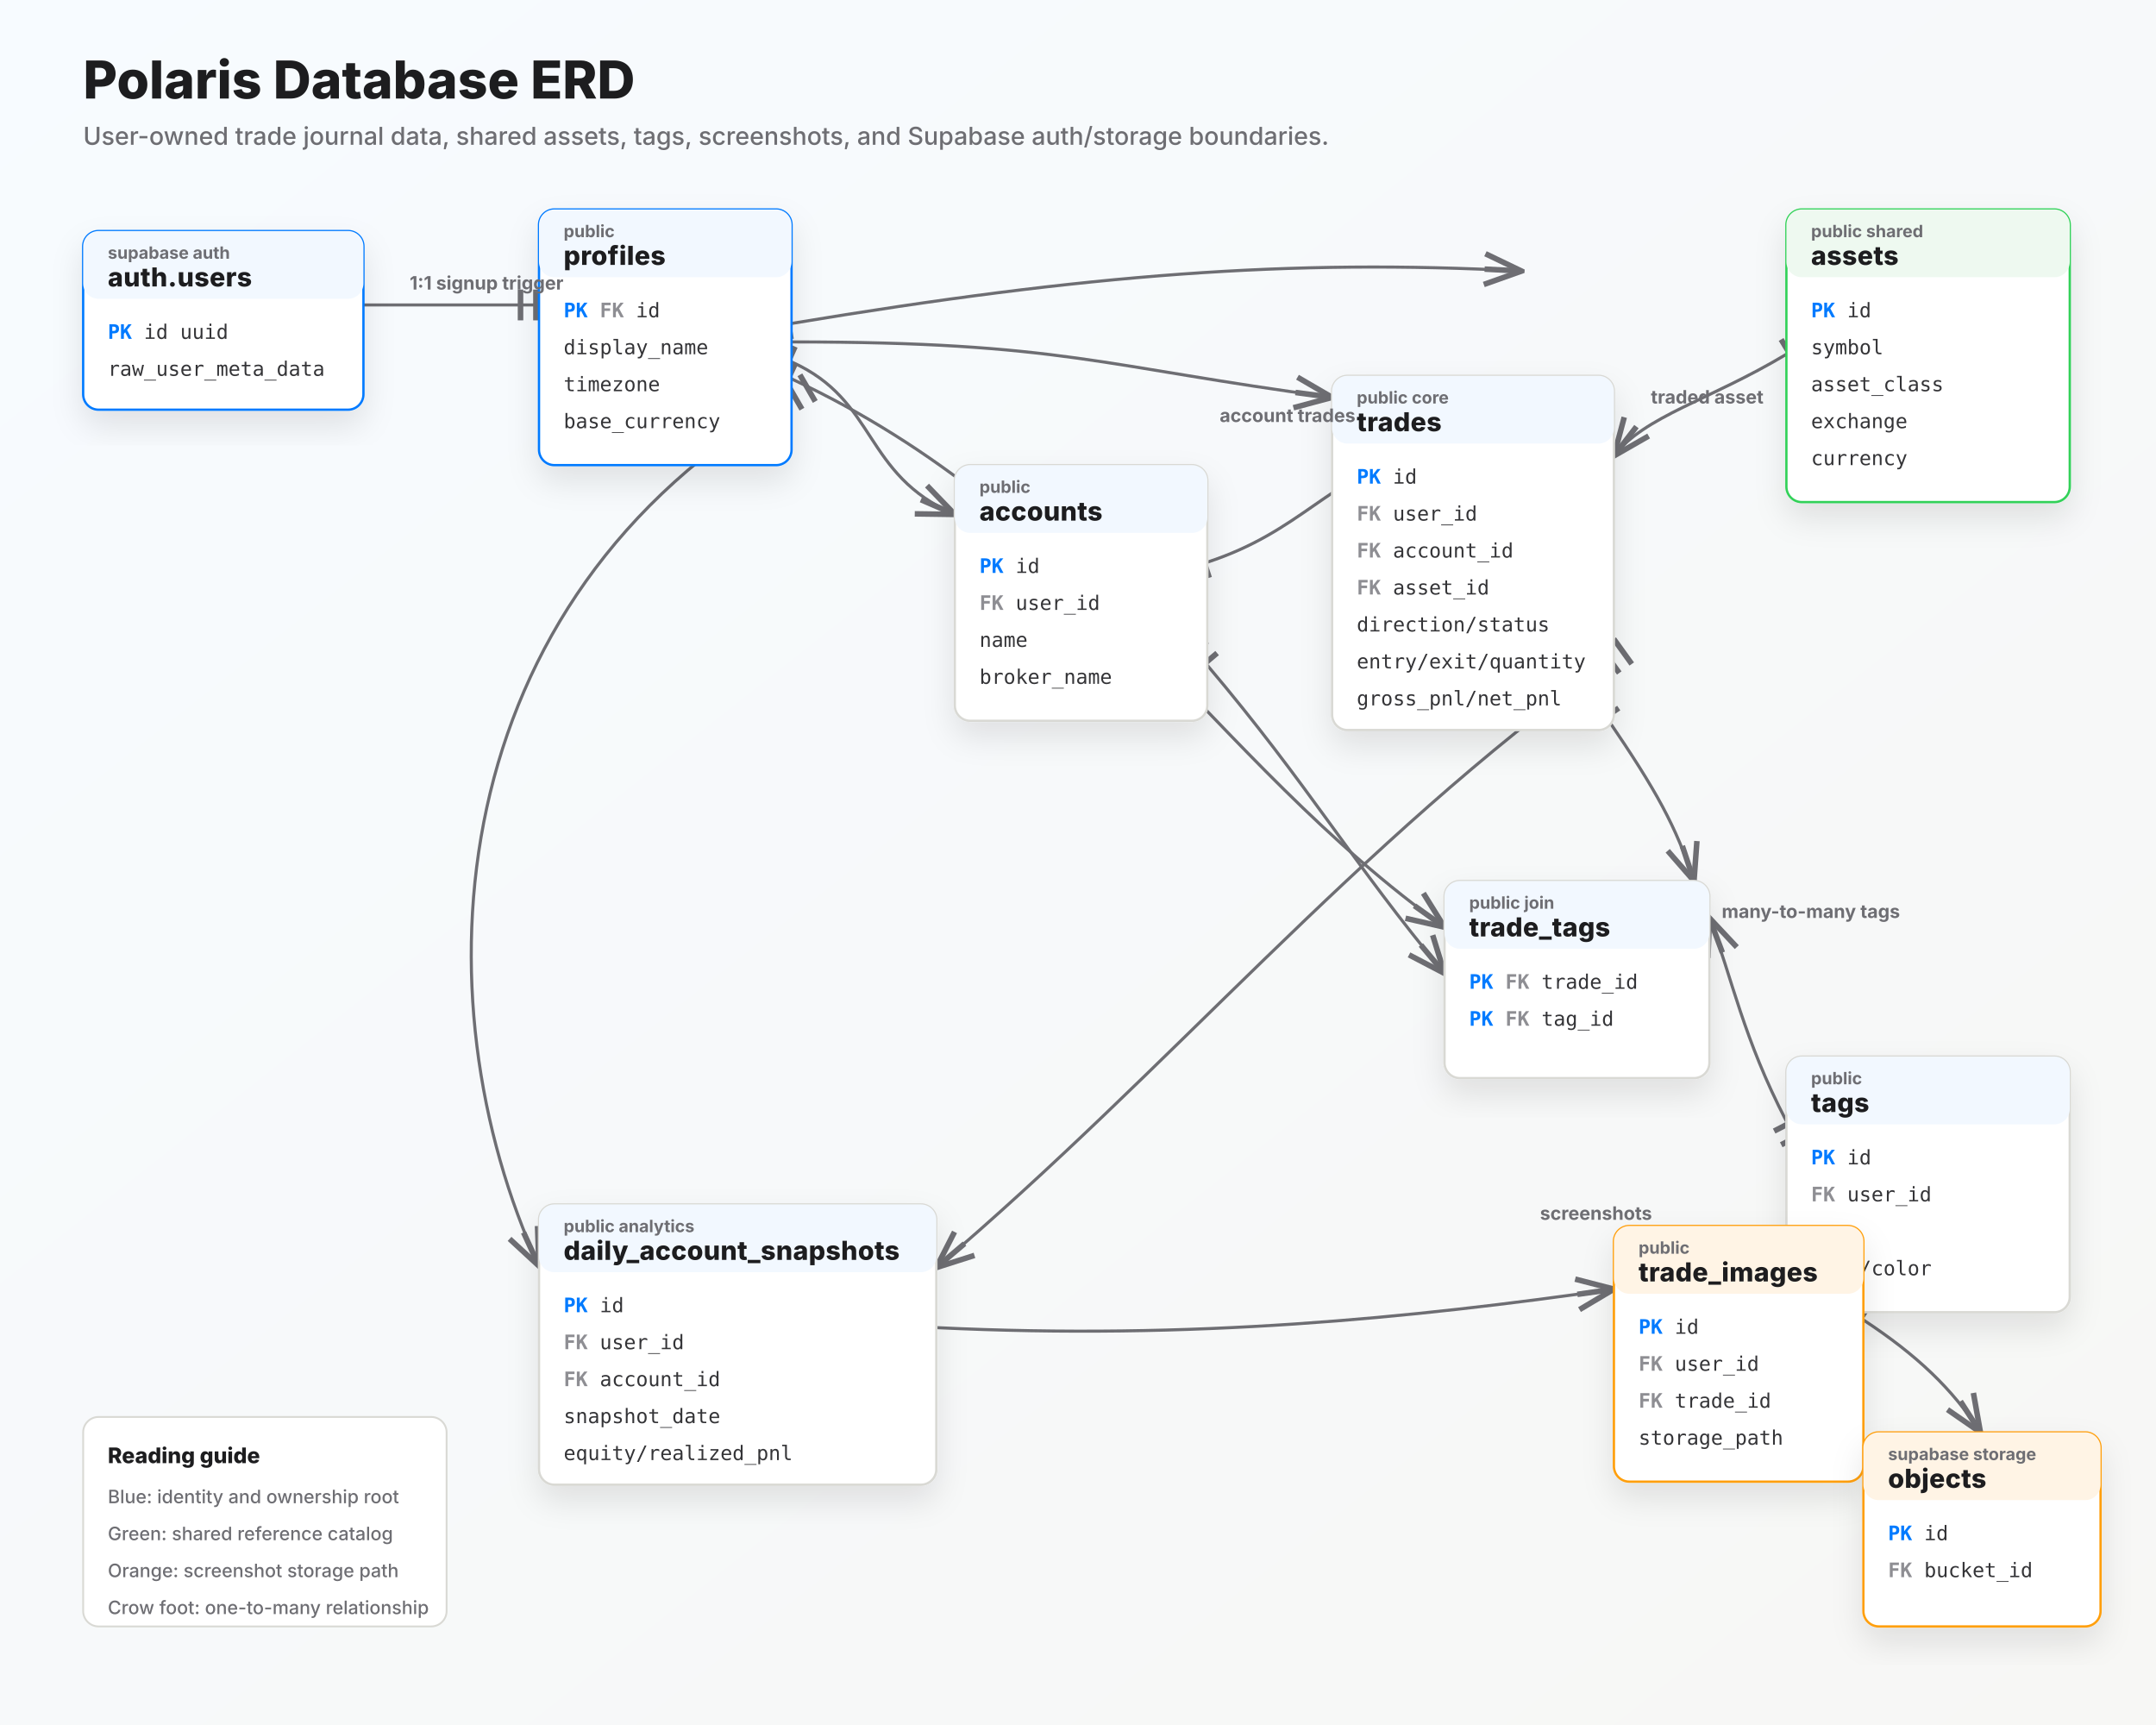
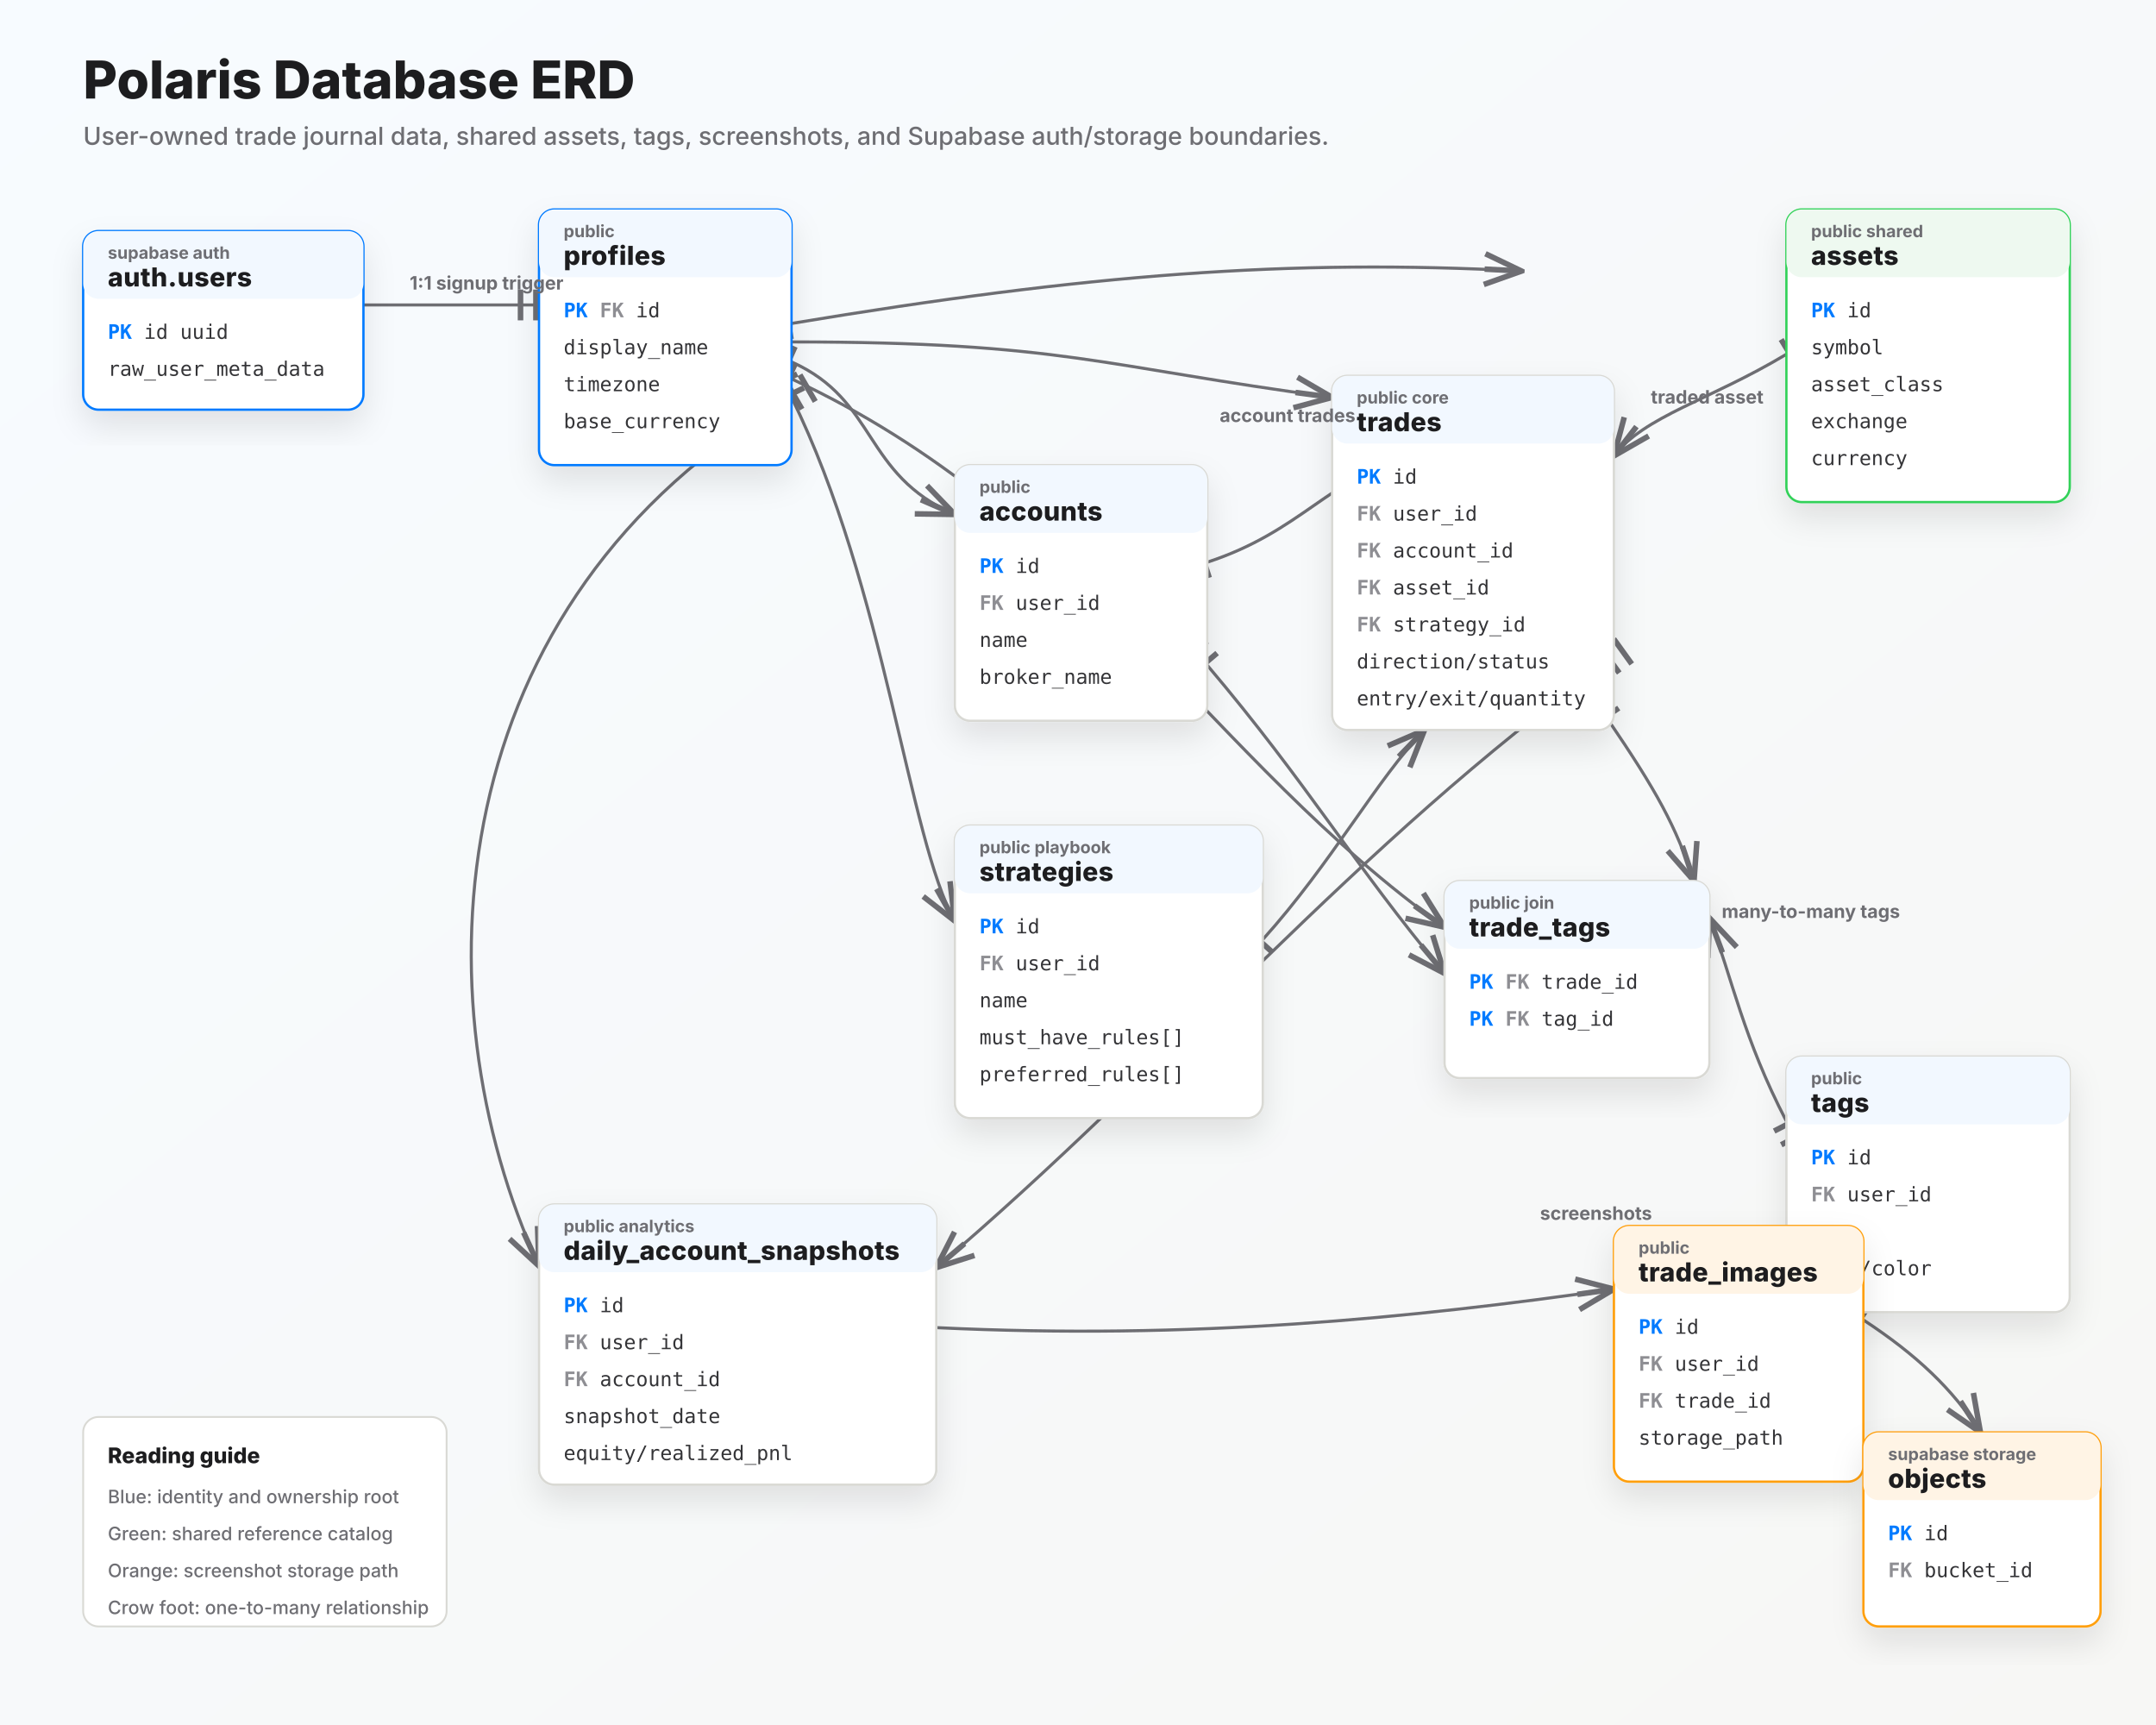
<svg xmlns="http://www.w3.org/2000/svg" width="1400" height="1120" viewBox="0 0 1400 1120" role="img" aria-labelledby="title desc">
  <defs>
    <filter id="shadow" x="-20%" y="-20%" width="140%" height="140%">
      <feDropShadow dx="0" dy="10" stdDeviation="10" flood-color="#1d1d1f" flood-opacity="0.10" />
    </filter>
    <marker id="many" markerHeight="12" markerWidth="14" orient="auto" refX="13" refY="6">
      <path d="M 1 1 L 13 6 L 1 11" fill="none" stroke="#6E6E73" stroke-width="1.8" />
      <path d="M 1 6 L 13 6" fill="none" stroke="#6E6E73" stroke-width="1.8" />
    </marker>
    <marker id="one" markerHeight="12" markerWidth="10" orient="auto" refX="8" refY="6">
      <path d="M 2 1 L 2 11 M 7 1 L 7 11" fill="none" stroke="#6E6E73" stroke-width="1.8" />
    </marker>
    <linearGradient id="page" x1="0" x2="1" y1="0" y2="1">
      <stop offset="0%" stop-color="#F7FBFF" />
      <stop offset="100%" stop-color="#F7F7F5" />
    </linearGradient>
    <style>
      .bg { fill: url(#page); }
      .title { fill: #1D1D1F; font: 800 34px -apple-system, BlinkMacSystemFont, "Segoe UI", sans-serif; }
      .subtitle { fill: #6E6E73; font: 500 16px -apple-system, BlinkMacSystemFont, "Segoe UI", sans-serif; }
      .box { fill: #FFFFFF; stroke: #D9D9D4; stroke-width: 1.5; filter: url(#shadow); }
      .box-owner { stroke: #007AFF; }
      .box-ref { stroke: #30D158; }
      .box-storage { stroke: #FF9F0A; }
      .head { fill: #F2F8FF; }
      .head-ref { fill: #EEF9F0; }
      .head-storage { fill: #FFF4E5; }
      .table { fill: #1D1D1F; font: 800 17px -apple-system, BlinkMacSystemFont, "Segoe UI", sans-serif; letter-spacing: .2px; }
      .schema { fill: #6E6E73; font: 700 11px -apple-system, BlinkMacSystemFont, "Segoe UI", sans-serif; text-transform: uppercase; }
      .field { fill: #343437; font: 500 13px ui-monospace, SFMono-Regular, Menlo, Monaco, Consolas, monospace; }
      .pk { fill: #007AFF; font-weight: 800; }
      .fk { fill: #8E8E93; font-weight: 800; }
      .line { fill: none; stroke: #6E6E73; stroke-width: 2; marker-start: url(#one); marker-end: url(#many); }
      .line-one { fill: none; stroke: #6E6E73; stroke-width: 2; marker-start: url(#one); marker-end: url(#one); }
      .label { fill: #6E6E73; font: 700 12px -apple-system, BlinkMacSystemFont, "Segoe UI", sans-serif; }
      .note { fill: #FFFFFF; stroke: #D9D9D4; stroke-width: 1.2; }
      .note-title { fill: #1D1D1F; font: 800 14px -apple-system, BlinkMacSystemFont, "Segoe UI", sans-serif; }
      .note-text { fill: #6E6E73; font: 500 12px -apple-system, BlinkMacSystemFont, "Segoe UI", sans-serif; }
    </style>
  </defs>
  <rect class="bg" width="1400" height="1120" />
  <text class="title" x="54" y="64">Polaris Database ERD</text>
  <text class="subtitle" x="54" y="94">User-owned trade journal data, shared assets, tags, screenshots, and Supabase auth/storage boundaries.</text>
  <path class="line-one" d="M 236 198 C 285 198, 300 198, 350 198" />
  <path class="line" d="M 514 235 C 570 260, 560 308, 620 334" />
+   <path class="line" d="M 514 258 C 575 382, 590 545, 620 598" />
  <path class="line" d="M 514 222 C 690 222, 715 238, 865 258" />
  <path class="line" d="M 514 210 C 706 178, 838 168, 988 176" />
  <path class="line" d="M 514 246 C 705 335, 785 493, 938 602" />
  <path class="line" d="M 514 258 C 285 390, 270 648, 350 822" />
  <path class="line" d="M 784 365 C 845 345, 862 311, 920 293" />
+   <path class="line" d="M 820 610 C 865 560, 894 506, 925 474" />
  <path class="line" d="M 784 432 C 850 510, 878 560, 938 632" />
  <path class="line" d="M 1160 230 C 1110 260, 1068 270, 1048 296" />
  <path class="line" d="M 1044 467 C 1076 514, 1088 536, 1100 572" />
  <path class="line" d="M 1160 728 C 1132 674, 1125 636, 1110 596" />
  <path class="line" d="M 1044 430 C 880 548, 760 694, 608 823" />
  <path class="line" d="M 608 862 C 775 870, 915 856, 1048 837" />
  <path class="line" d="M 1210 857 C 1245 880, 1268 902, 1286 930" />
  <g transform="translate(54 150)">
    <rect class="box box-owner" width="182" height="116" rx="10" />
    <rect class="head" width="182" height="44" rx="10" />
    <text class="schema" x="16" y="18">supabase auth</text>
    <text class="table" x="16" y="36">auth.users</text>
    <text class="field" x="16" y="70">
      <tspan class="pk">PK</tspan> id uuid</text>
    <text class="field" x="16" y="94">raw_user_meta_data</text>
  </g>
  <g transform="translate(350 136)">
    <rect class="box box-owner" width="164" height="166" rx="10" />
    <rect class="head" width="164" height="44" rx="10" />
    <text class="schema" x="16" y="18">public</text>
    <text class="table" x="16" y="36">profiles</text>
    <text class="field" x="16" y="70">
      <tspan class="pk">PK</tspan>
      <tspan class="fk">FK</tspan> id</text>
    <text class="field" x="16" y="94">display_name</text>
    <text class="field" x="16" y="118">timezone</text>
    <text class="field" x="16" y="142">base_currency</text>
  </g>
  <g transform="translate(620 302)">
    <rect class="box" width="164" height="166" rx="10" />
    <rect class="head" width="164" height="44" rx="10" />
    <text class="schema" x="16" y="18">public</text>
    <text class="table" x="16" y="36">accounts</text>
    <text class="field" x="16" y="70">
      <tspan class="pk">PK</tspan> id</text>
    <text class="field" x="16" y="94">
      <tspan class="fk">FK</tspan> user_id</text>
    <text class="field" x="16" y="118">name</text>
    <text class="field" x="16" y="142">broker_name</text>
  </g>
  <g transform="translate(1160 136)">
    <rect class="box box-ref" width="184" height="190" rx="10" />
    <rect class="head-ref" width="184" height="44" rx="10" />
    <text class="schema" x="16" y="18">public shared</text>
    <text class="table" x="16" y="36">assets</text>
    <text class="field" x="16" y="70">
      <tspan class="pk">PK</tspan> id</text>
    <text class="field" x="16" y="94">symbol</text>
    <text class="field" x="16" y="118">asset_class</text>
    <text class="field" x="16" y="142">exchange</text>
    <text class="field" x="16" y="166">currency</text>
  </g>
+   <g transform="translate(620 536)">
+     <rect class="box" width="200" height="190" rx="10" />
+     <rect class="head" width="200" height="44" rx="10" />
+     <text class="schema" x="16" y="18">public playbook</text>
+     <text class="table" x="16" y="36">strategies</text>
+     <text class="field" x="16" y="70">
+       <tspan class="pk">PK</tspan> id</text>
+     <text class="field" x="16" y="94">
+       <tspan class="fk">FK</tspan> user_id</text>
+     <text class="field" x="16" y="118">name</text>
+     <text class="field" x="16" y="142">must_have_rules[]</text>
+     <text class="field" x="16" y="166">preferred_rules[]</text>
+   </g>
  <g transform="translate(865 244)">
    <rect class="box" width="183" height="230" rx="10" />
    <rect class="head" width="183" height="44" rx="10" />
    <text class="schema" x="16" y="18">public core</text>
    <text class="table" x="16" y="36">trades</text>
    <text class="field" x="16" y="70">
      <tspan class="pk">PK</tspan> id</text>
    <text class="field" x="16" y="94">
      <tspan class="fk">FK</tspan> user_id</text>
    <text class="field" x="16" y="118">
      <tspan class="fk">FK</tspan> account_id</text>
    <text class="field" x="16" y="142">
      <tspan class="fk">FK</tspan> asset_id</text>
-     <text class="field" x="16" y="166">direction/status</text>
-     <text class="field" x="16" y="190">entry/exit/quantity</text>
-     <text class="field" x="16" y="214">gross_pnl/net_pnl</text>
+     <text class="field" x="16" y="166">
+       <tspan class="fk">FK</tspan> strategy_id</text>
+     <text class="field" x="16" y="190">direction/status</text>
+     <text class="field" x="16" y="214">entry/exit/quantity</text>
  </g>
  <g transform="translate(1160 686)">
    <rect class="box" width="184" height="166" rx="10" />
    <rect class="head" width="184" height="44" rx="10" />
    <text class="schema" x="16" y="18">public</text>
    <text class="table" x="16" y="36">tags</text>
    <text class="field" x="16" y="70">
      <tspan class="pk">PK</tspan> id</text>
    <text class="field" x="16" y="94">
      <tspan class="fk">FK</tspan> user_id</text>
    <text class="field" x="16" y="118">name</text>
    <text class="field" x="16" y="142">type/color</text>
  </g>
  <g transform="translate(938 572)">
    <rect class="box" width="172" height="128" rx="10" />
    <rect class="head" width="172" height="44" rx="10" />
    <text class="schema" x="16" y="18">public join</text>
    <text class="table" x="16" y="36">trade_tags</text>
    <text class="field" x="16" y="70">
      <tspan class="pk">PK</tspan>
      <tspan class="fk">FK</tspan> trade_id</text>
    <text class="field" x="16" y="94">
      <tspan class="pk">PK</tspan>
      <tspan class="fk">FK</tspan> tag_id</text>
  </g>
  <g transform="translate(1048 796)">
    <rect class="box box-storage" width="162" height="166" rx="10" />
    <rect class="head-storage" width="162" height="44" rx="10" />
    <text class="schema" x="16" y="18">public</text>
    <text class="table" x="16" y="36">trade_images</text>
    <text class="field" x="16" y="70">
      <tspan class="pk">PK</tspan> id</text>
    <text class="field" x="16" y="94">
      <tspan class="fk">FK</tspan> user_id</text>
    <text class="field" x="16" y="118">
      <tspan class="fk">FK</tspan> trade_id</text>
    <text class="field" x="16" y="142">storage_path</text>
  </g>
  <g transform="translate(1210 930)">
    <rect class="box box-storage" width="154" height="126" rx="10" />
    <rect class="head-storage" width="154" height="44" rx="10" />
    <text class="schema" x="16" y="18">supabase storage</text>
    <text class="table" x="16" y="36">objects</text>
    <text class="field" x="16" y="70">
      <tspan class="pk">PK</tspan> id</text>
    <text class="field" x="16" y="94">
      <tspan class="fk">FK</tspan> bucket_id</text>
  </g>
  <g transform="translate(350 782)">
    <rect class="box" width="258" height="182" rx="10" />
    <rect class="head" width="258" height="44" rx="10" />
    <text class="schema" x="16" y="18">public analytics</text>
    <text class="table" x="16" y="36">daily_account_snapshots</text>
    <text class="field" x="16" y="70">
      <tspan class="pk">PK</tspan> id</text>
    <text class="field" x="16" y="94">
      <tspan class="fk">FK</tspan> user_id</text>
    <text class="field" x="16" y="118">
      <tspan class="fk">FK</tspan> account_id</text>
    <text class="field" x="16" y="142">snapshot_date</text>
    <text class="field" x="16" y="166">equity/realized_pnl</text>
  </g>
  <g transform="translate(54 920)">
    <rect class="note" width="236" height="136" rx="10" />
    <text class="note-title" x="16" y="30">Reading guide</text>
    <text class="note-text" x="16" y="56">Blue: identity and ownership root</text>
    <text class="note-text" x="16" y="80">Green: shared reference catalog</text>
    <text class="note-text" x="16" y="104">Orange: screenshot storage path</text>
    <text class="note-text" x="16" y="128">Crow foot: one-to-many relationship</text>
  </g>
  <text class="label" x="266" y="188">1:1 signup trigger</text>
  <text class="label" x="792" y="274">account trades</text>
  <text class="label" x="1072" y="262">traded asset</text>
  <text class="label" x="1118" y="596">many-to-many tags</text>
  <text class="label" x="1000" y="792">screenshots</text>
</svg>
